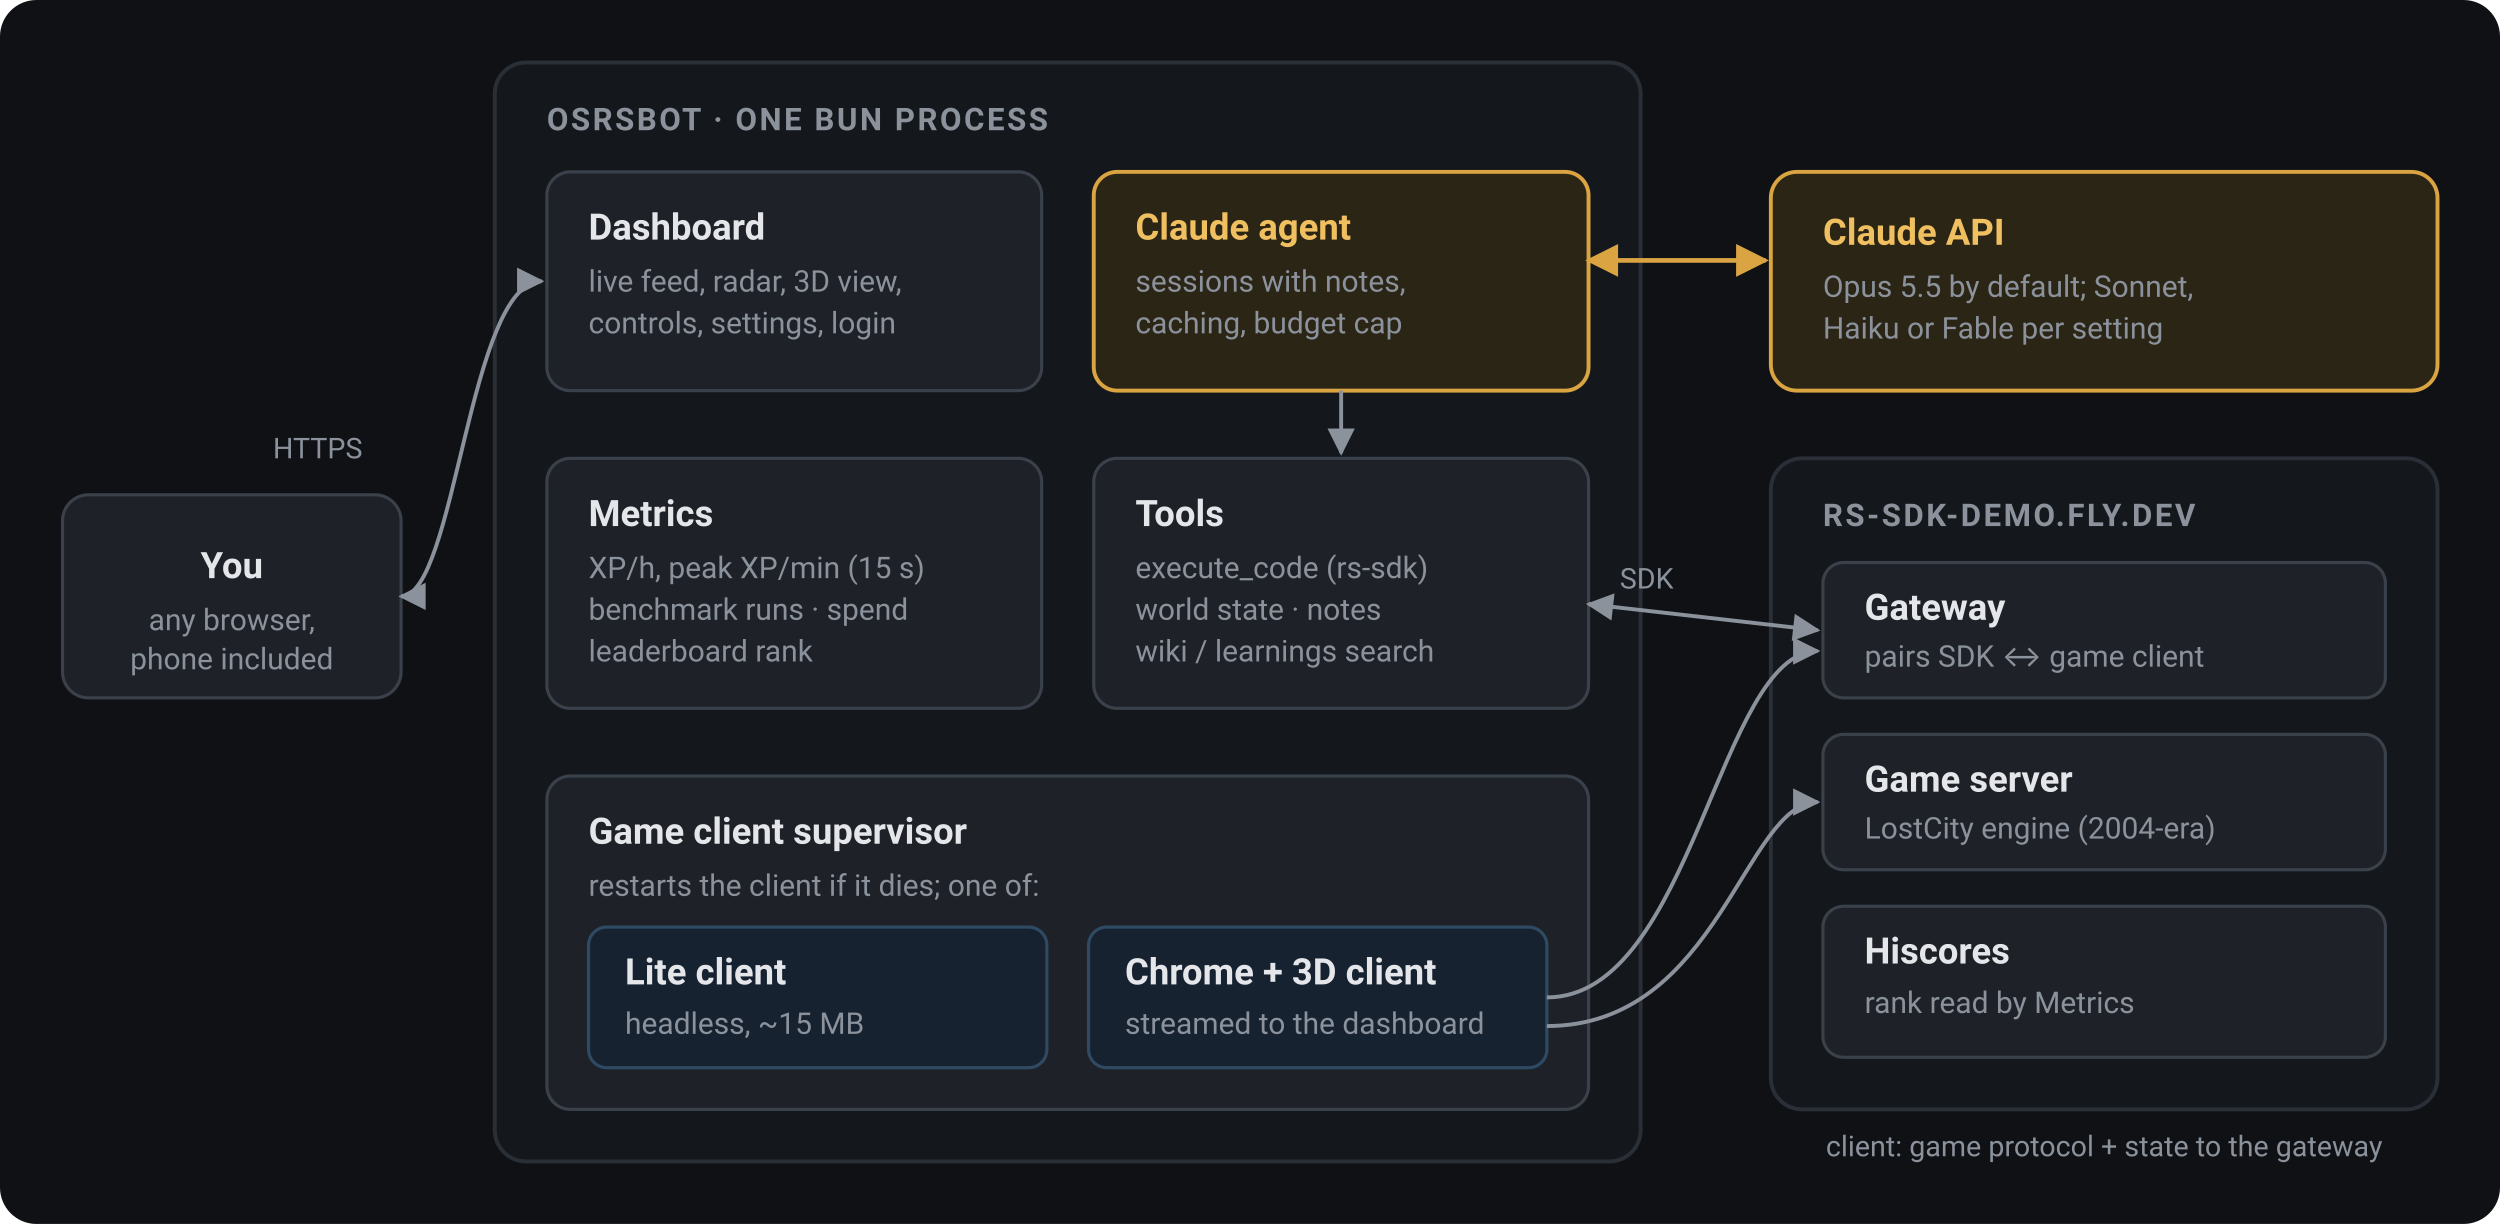
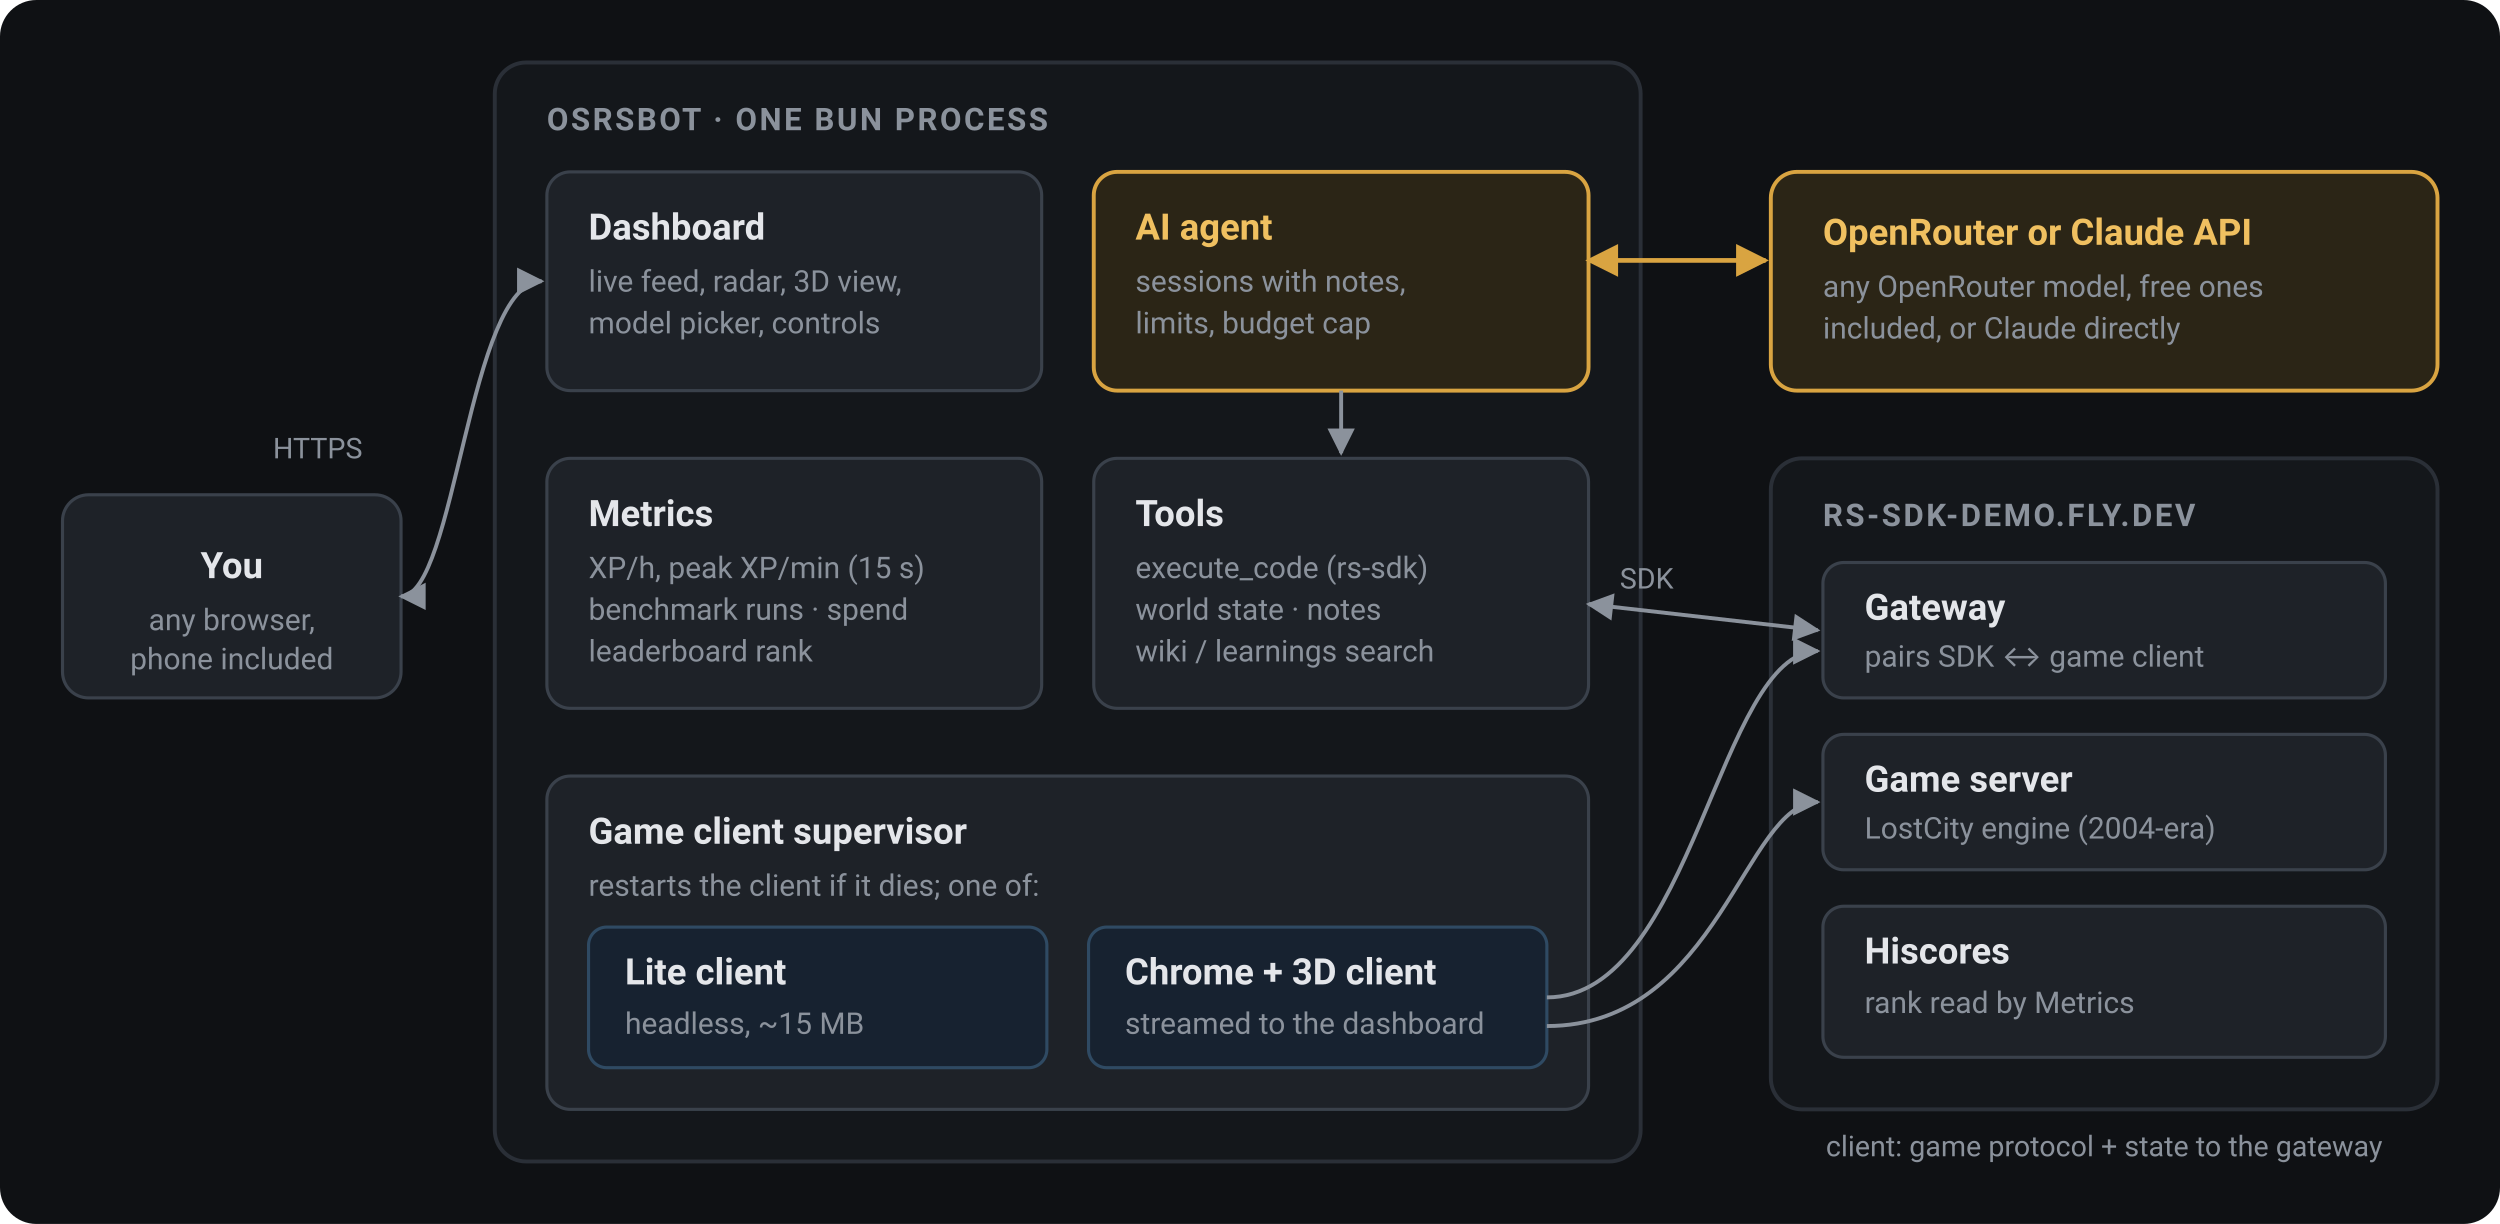
<svg xmlns="http://www.w3.org/2000/svg" viewBox="0 0 960 470" width="960" height="470" font-family="system-ui, -apple-system, 'Segoe UI', Roboto, sans-serif">
  <defs>
    <marker id="arrow" viewBox="0 0 10 10" refX="9" refY="5" markerWidth="7" markerHeight="7" orient="auto-start-reverse">
      <path d="M0,0 L10,5 L0,10 z" fill="#8b929c" />
    </marker>
    <marker id="arrow-gold" viewBox="0 0 10 10" refX="9" refY="5" markerWidth="7" markerHeight="7" orient="auto-start-reverse">
      <path d="M0,0 L10,5 L0,10 z" fill="#d9a441" />
    </marker>
    <style>
      .bg { fill: #0f1114; }
      .group { fill: #14171b; stroke: #2a2f37; stroke-width: 1.5; }
      .box { fill: #1e2228; stroke: #3a414b; stroke-width: 1.2; }
      .hot { fill: #2b2516; stroke: #d9a441; stroke-width: 1.5; }
      .ext { fill: #172230; stroke: #2f4a63; stroke-width: 1.2; }
      .title { fill: #8b929c; font-size: 12px; font-weight: 600; letter-spacing: .08em; }
      .name { fill: #e4e6ea; font-size: 14px; font-weight: 600; }
      .sub { fill: #8b929c; font-size: 11.5px; }
      .gold { fill: #f0c060; }
      .line { stroke: #8b929c; stroke-width: 1.5; fill: none; }
      .line-gold { stroke: #d9a441; stroke-width: 1.8; fill: none; }
      .label { fill: #8b929c; font-size: 11px; }
    </style>
  </defs>
  <rect class="bg" x="0" y="0" width="960" height="470" rx="14" />
  <rect class="box" x="24" y="190" width="130" height="78" rx="10" />
  <text class="name" x="89" y="222" text-anchor="middle">You</text>
  <text class="sub" x="89" y="242" text-anchor="middle">any browser,</text>
  <text class="sub" x="89" y="257" text-anchor="middle">phone included</text>
  <rect class="group" x="190" y="24" width="440" height="422" rx="12" />
  <text class="title" x="210" y="50">OSRSBOT · ONE BUN PROCESS</text>
  <rect class="box" x="210" y="66" width="190" height="84" rx="9" />
  <text class="name" x="226" y="92">Dashboard</text>
  <text class="sub" x="226" y="112">live feed, radar, 3D view,</text>
-   <text class="sub" x="226" y="128">controls, settings, login</text>
+   <text class="sub" x="226" y="128">model picker, controls</text>
  <rect class="hot" x="420" y="66" width="190" height="84" rx="9" />
-   <text class="name gold" x="436" y="92">Claude agent</text>
+   <text class="name gold" x="436" y="92">AI agent</text>
  <text class="sub" x="436" y="112">sessions with notes,</text>
-   <text class="sub" x="436" y="128">caching, budget cap</text>
+   <text class="sub" x="436" y="128">limits, budget cap</text>
  <rect class="box" x="420" y="176" width="190" height="96" rx="9" />
  <text class="name" x="436" y="202">Tools</text>
  <text class="sub" x="436" y="222">execute_code (rs-sdk)</text>
  <text class="sub" x="436" y="238">world state · notes</text>
  <text class="sub" x="436" y="254">wiki / learnings search</text>
  <rect class="box" x="210" y="176" width="190" height="96" rx="9" />
  <text class="name" x="226" y="202">Metrics</text>
  <text class="sub" x="226" y="222">XP/h, peak XP/min (15 s)</text>
  <text class="sub" x="226" y="238">benchmark runs · spend</text>
  <text class="sub" x="226" y="254">leaderboard rank</text>
  <rect class="box" x="210" y="298" width="400" height="128" rx="9" />
  <text class="name" x="226" y="324">Game client supervisor</text>
  <text class="sub" x="226" y="344">restarts the client if it dies; one of:</text>
  <rect class="ext" x="226" y="356" width="176" height="54" rx="7" />
  <text class="name" x="240" y="378" font-size="13">Lite client</text>
  <text class="sub" x="240" y="397">headless, ~15 MB</text>
  <rect class="ext" x="418" y="356" width="176" height="54" rx="7" />
  <text class="name" x="432" y="378" font-size="13">Chrome + 3D client</text>
  <text class="sub" x="432" y="397">streamed to the dashboard</text>
  <rect class="hot" x="680" y="66" width="256" height="84" rx="10" />
-   <text class="name gold" x="700" y="94">Claude API</text>
-   <text class="sub" x="700" y="114">Opus 5.5 by default; Sonnet,</text>
-   <text class="sub" x="700" y="130">Haiku or Fable per setting</text>
+   <text class="name gold" x="700" y="94">OpenRouter or Claude API</text>
+   <text class="sub" x="700" y="114">any OpenRouter model, free ones</text>
+   <text class="sub" x="700" y="130">included, or Claude directly</text>
  <rect class="group" x="680" y="176" width="256" height="250" rx="12" />
  <text class="title" x="700" y="202">RS-SDK-DEMO.FLY.DEV</text>
  <rect class="box" x="700" y="216" width="216" height="52" rx="8" />
  <text class="name" x="716" y="238">Gateway</text>
  <text class="sub" x="716" y="256">pairs SDK ↔ game client</text>
  <rect class="box" x="700" y="282" width="216" height="52" rx="8" />
  <text class="name" x="716" y="304">Game server</text>
  <text class="sub" x="716" y="322">LostCity engine (2004-era)</text>
  <rect class="box" x="700" y="348" width="216" height="58" rx="8" />
  <text class="name" x="716" y="370">Hiscores</text>
  <text class="sub" x="716" y="389">rank read by Metrics</text>
  <path class="line" d="M154,229 C175,229 180,108 208,108" marker-end="url(#arrow)" marker-start="url(#arrow)" />
  <text class="label" x="122" y="176" text-anchor="middle">HTTPS</text>
  <path class="line-gold" d="M610,100 L678,100" marker-end="url(#arrow-gold)" marker-start="url(#arrow-gold)" />
  <path class="line" d="M515,150 L515,174" marker-end="url(#arrow)" />
  <path class="line" d="M610,232 L698,242" marker-end="url(#arrow)" marker-start="url(#arrow)" />
  <text class="label" x="622" y="226">SDK</text>
  <path class="line" d="M594,383 C650,383 660,250 698,250" marker-end="url(#arrow)" />
  <path class="line" d="M594,394 C660,394 670,308 698,308" marker-end="url(#arrow)" />
  <text class="label" x="808" y="444" text-anchor="middle">client: game protocol + state to the gateway</text>
</svg>
